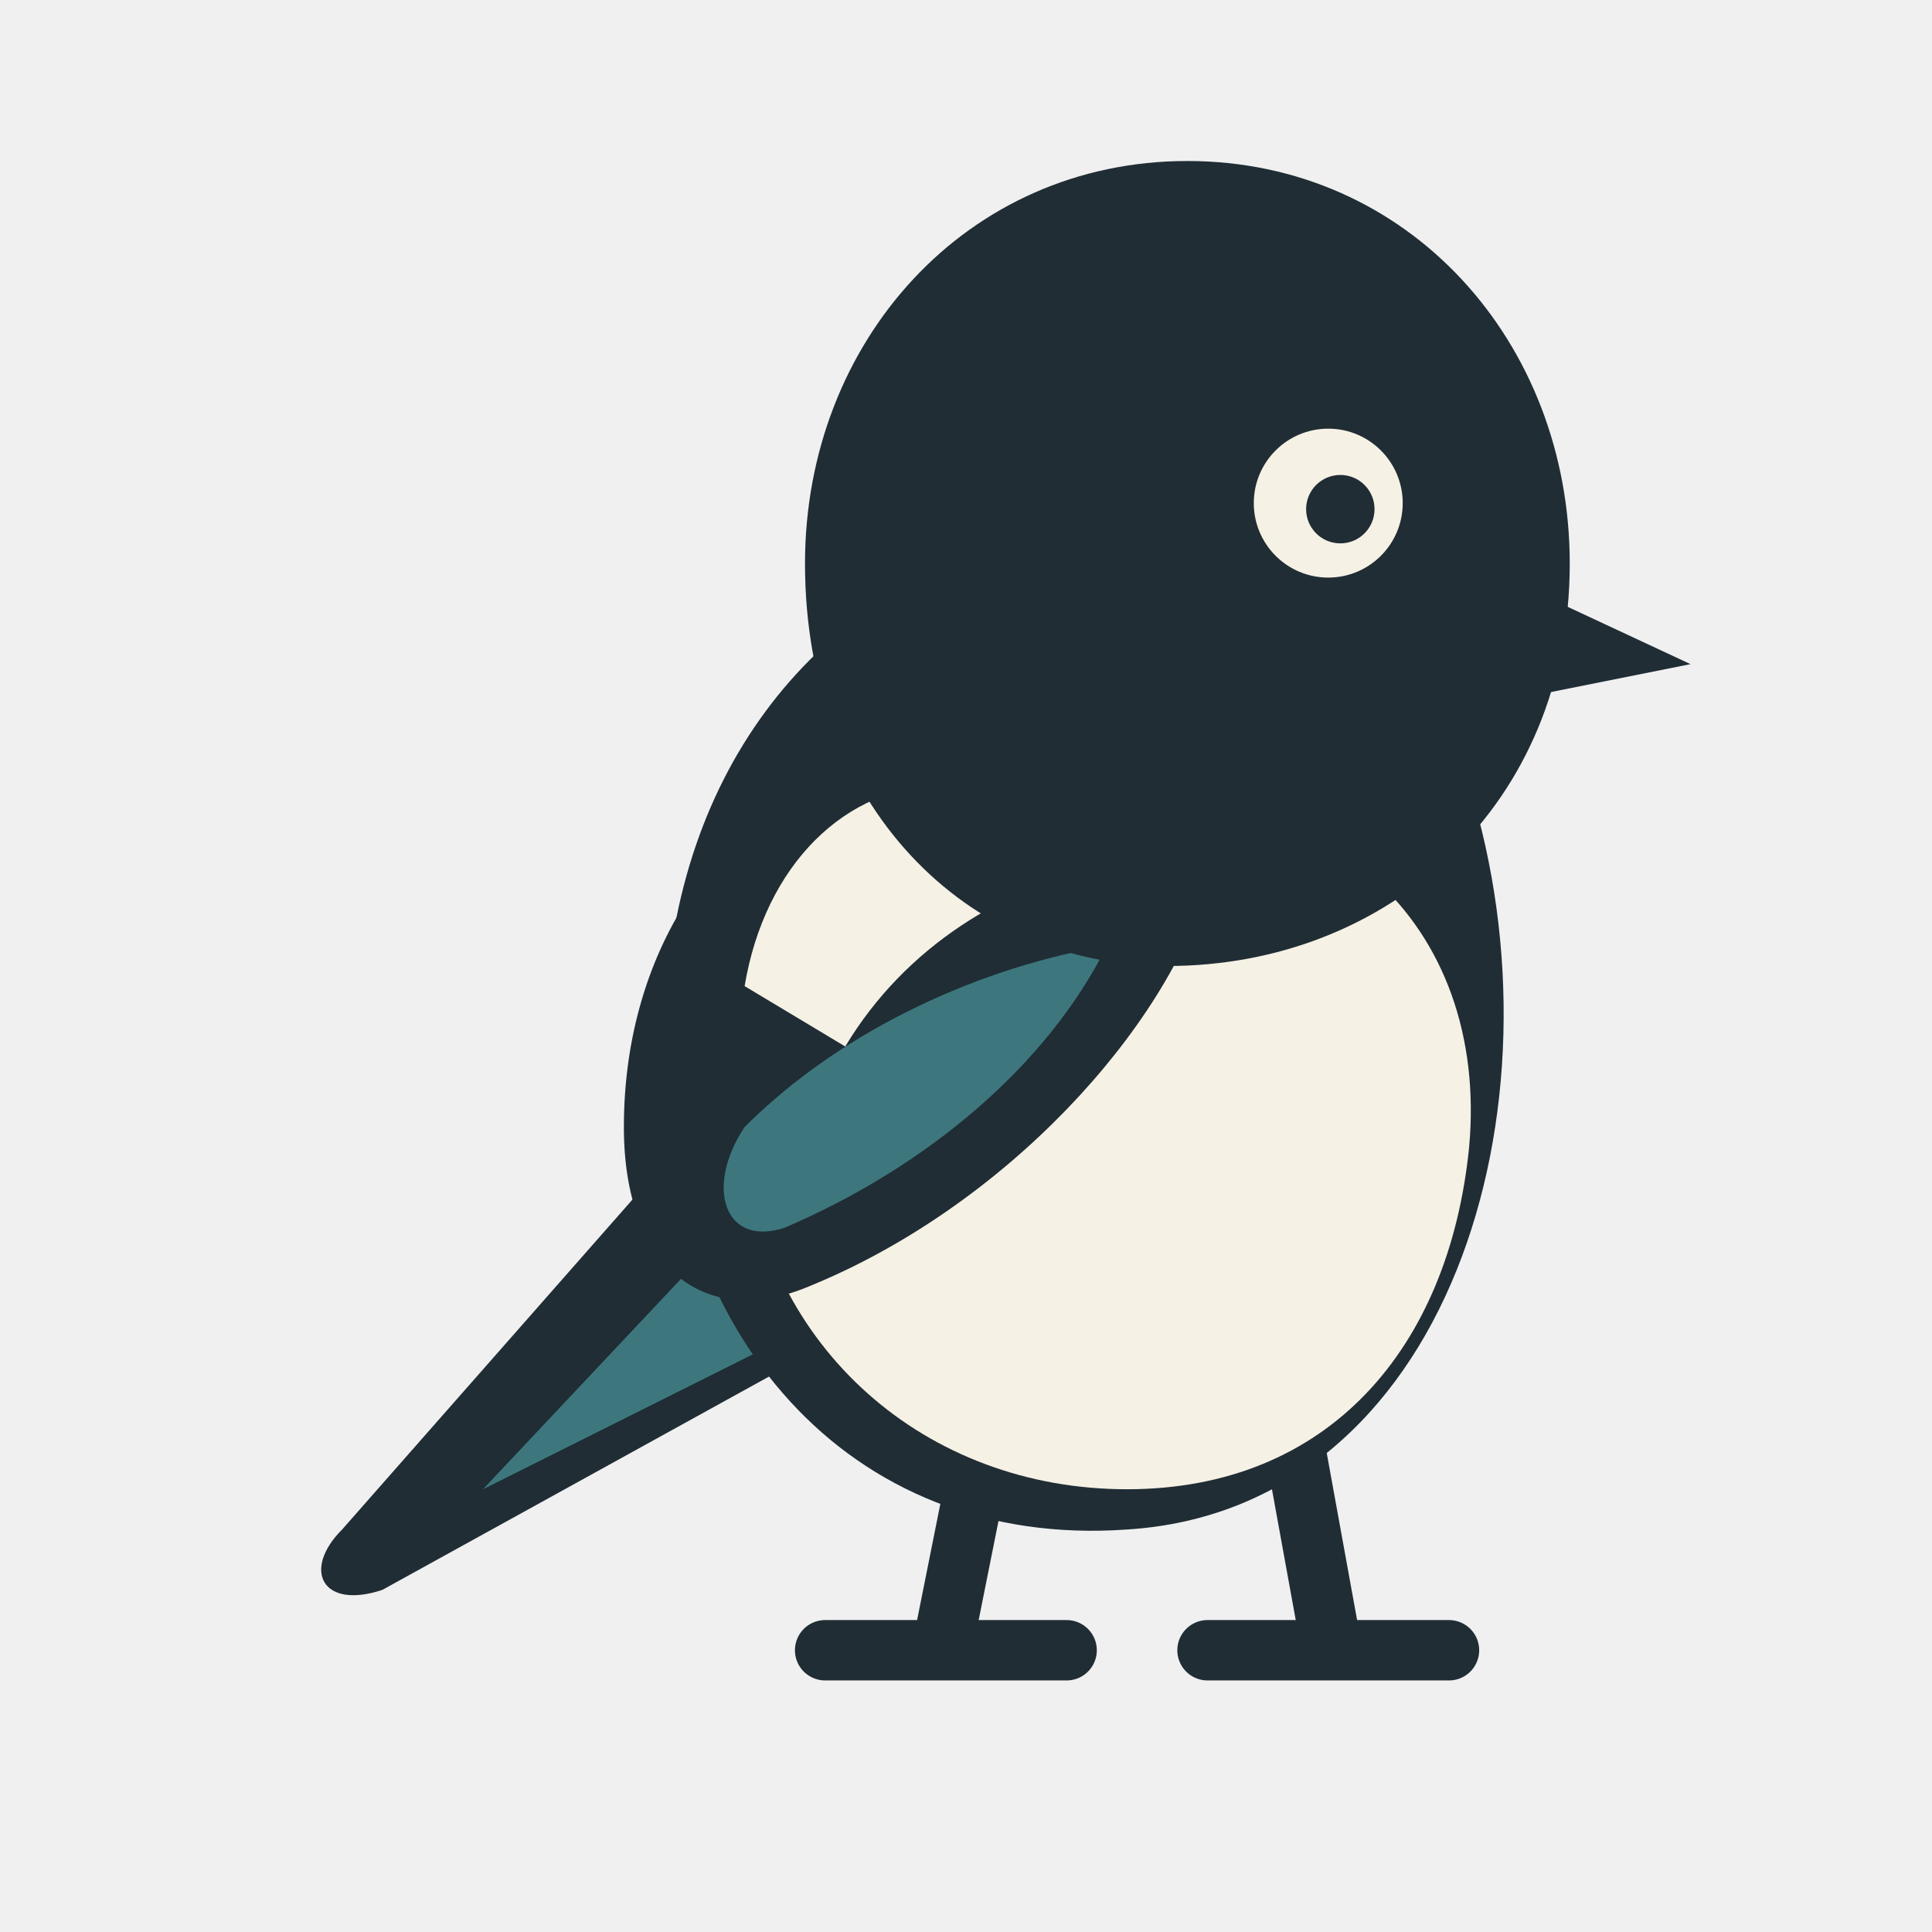
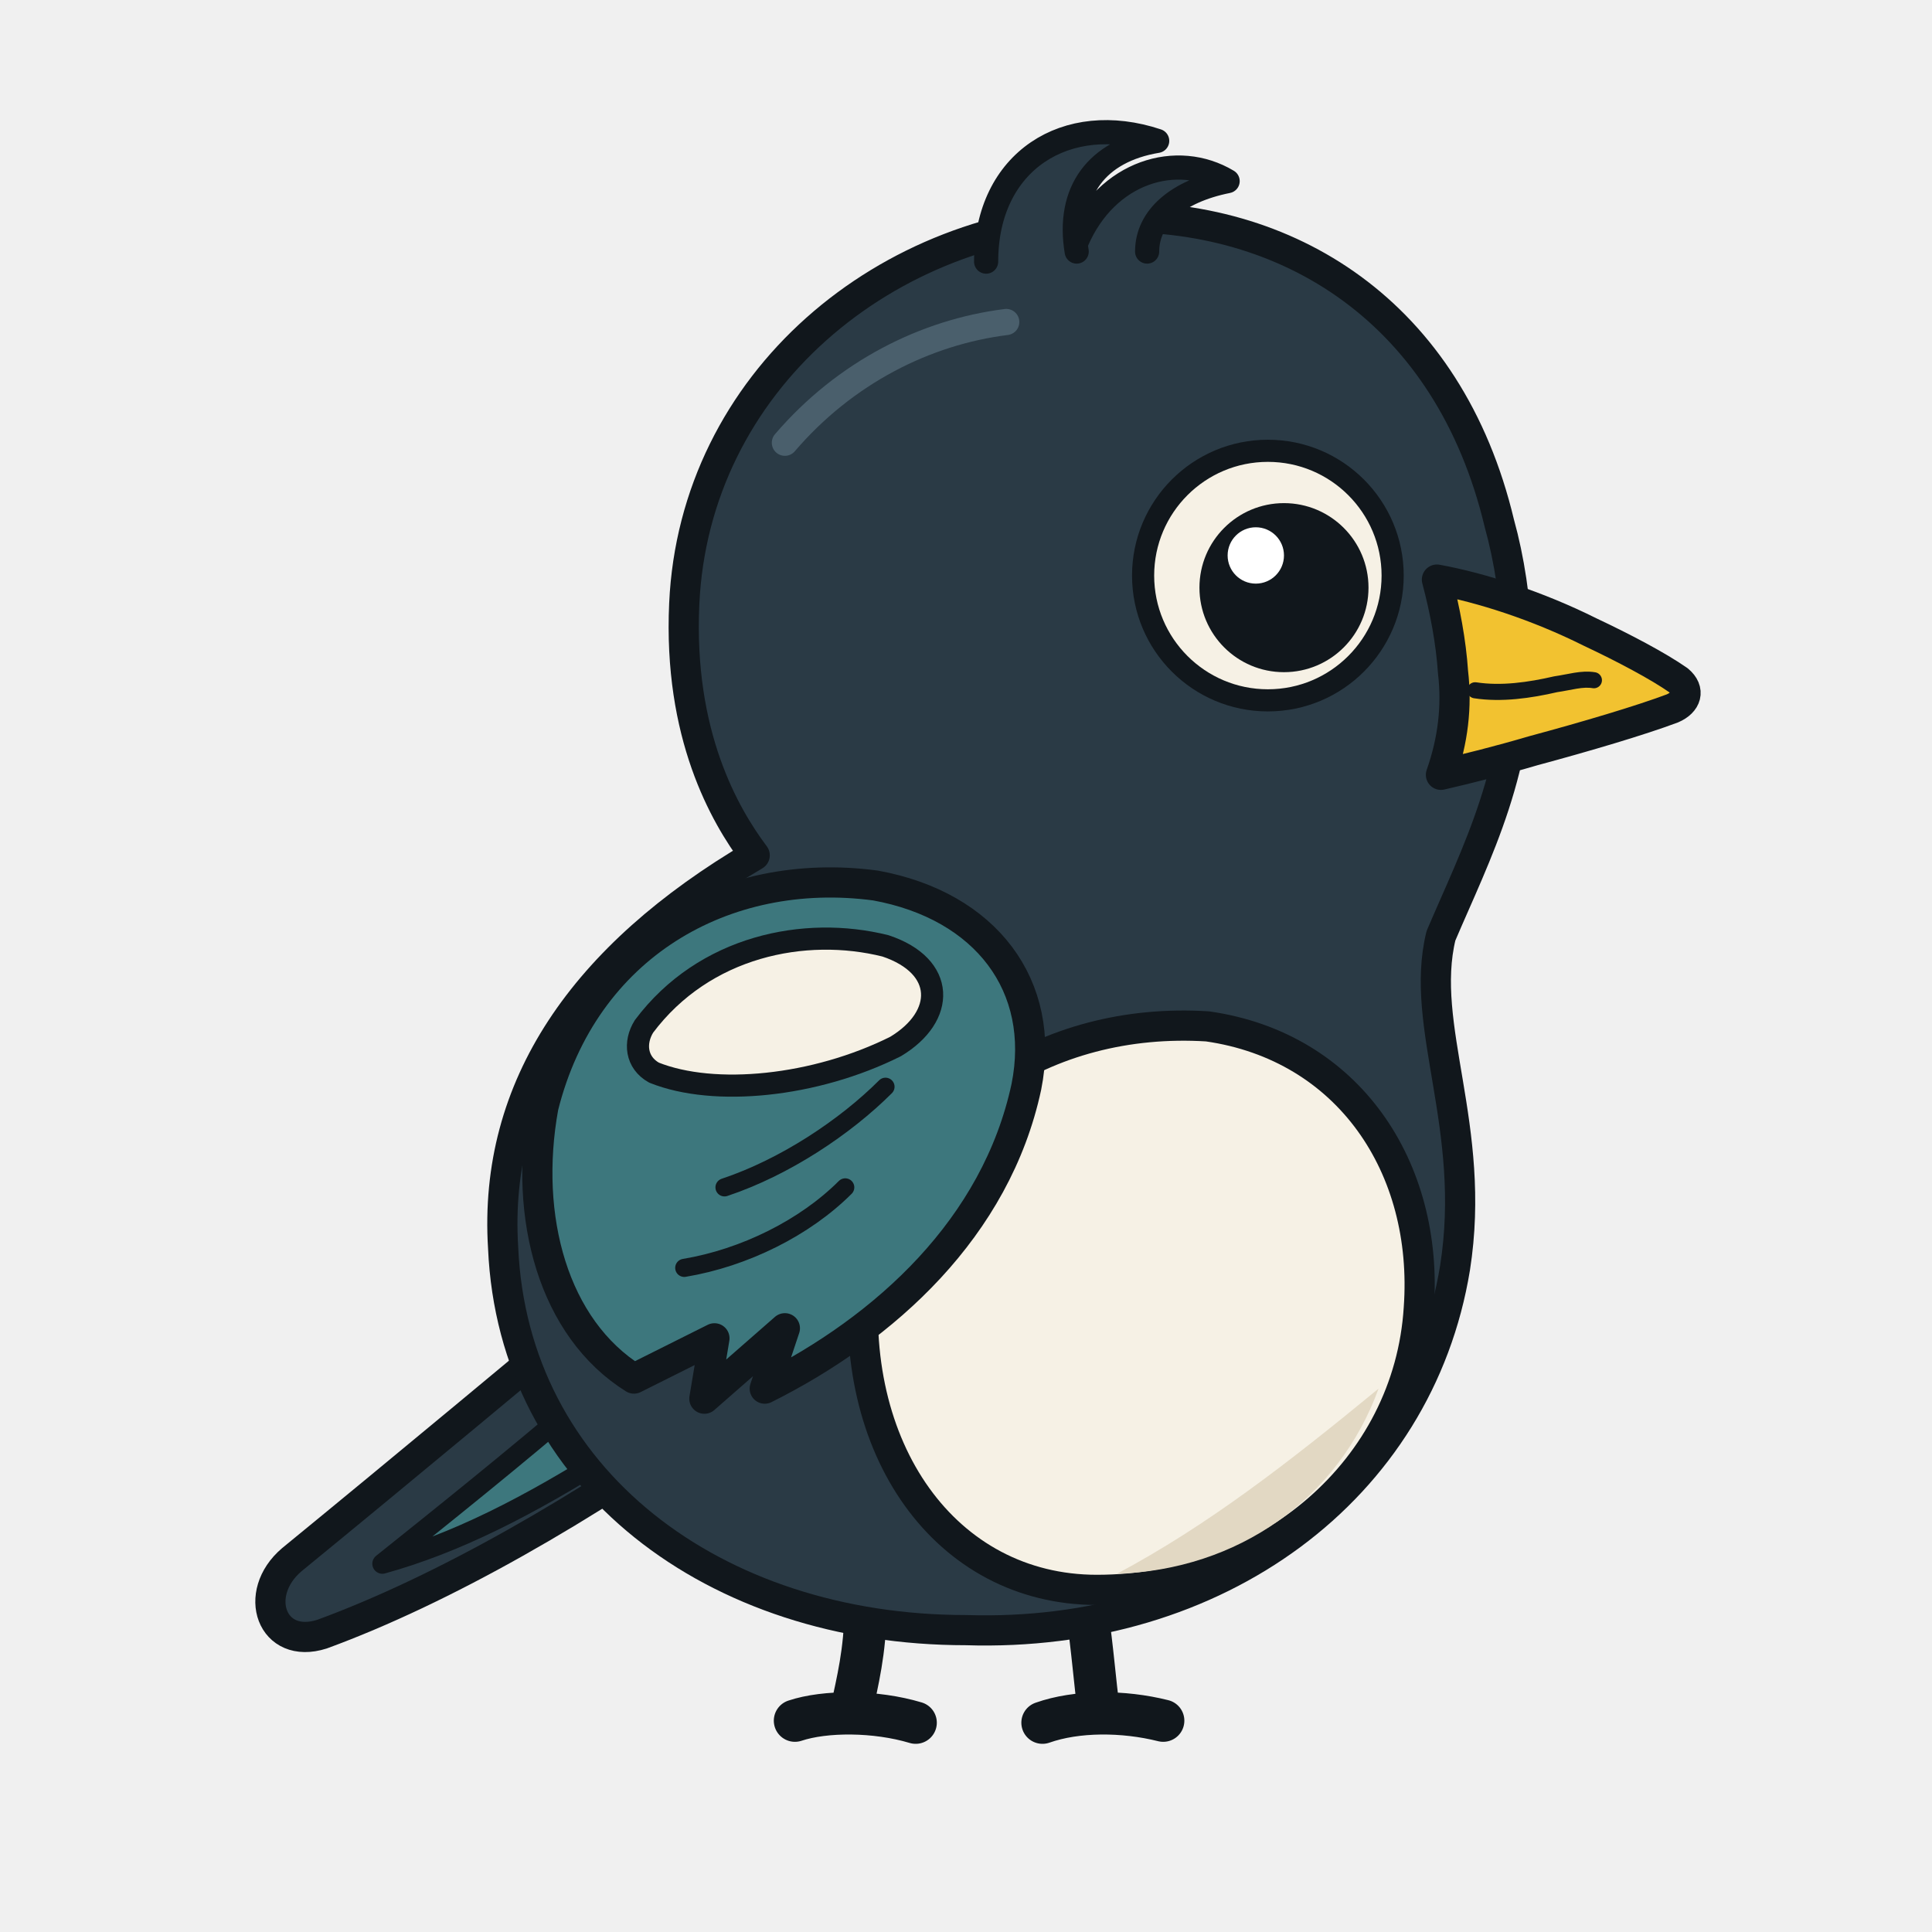
<svg xmlns="http://www.w3.org/2000/svg" viewBox="0 0 96 96" fill="none">
-   <g transform="translate(-6 0)">
-     <path d="M45 51 23 76c-2 2-1 4 2 3l29-16Z" fill="#202d35" />
-     <path d="M46 57 30 74l22-11Z" fill="#3d777d" />
-     <path d="m55 71-2 10m17-11 2 11m-25 1h12m7 0h12" stroke="#202d35" stroke-width="3" stroke-linecap="round" />
-     <path d="M39 52c0-13 7-22 17-25 7-3 20 0 23 12 5 16-1 36-17 37-14 1-23-10-23-24Z" fill="#202d35" />
-     <path d="M59 40c13-2 21 6 20 17-1 10-7 17-17 17-10 0-18-7-19-17 6 1 11-5 16-17Z" fill="#f6f1e5" />
-     <path d="M49 38c-7 2-12 9-12 18 0 7 4 10 9 8 10-4 18-13 20-20-5-6-11-8-17-6Z" fill="#202d35" />
-     <path d="M43 49c1-6 5-10 10-10l8 4c-5 1-10 4-13 9Z" fill="#f6f1e5" />
-     <path d="M43 56c5-5 12-8 18-9-3 6-9 11-16 14-3 1-4-2-2-5Z" fill="#3d777d" />
-     <path d="m75 26 15 7-15 3Z" fill="#202d35" />
-     <path d="M46 28c0-11 8-20 19-20 11 0 19 9 19 20 0 12-9 20-20 20-10 0-18-8-18-20Z" fill="#202d35" />
-     <circle cx="72" cy="25" r="3.7" fill="#f6f1e5" />
-     <circle cx="72.6" cy="25.3" r="1.7" fill="#202d35" />
+   <g transform="translate(-2 -3)" stroke="#11171c" stroke-width="1.5" stroke-linecap="round" stroke-linejoin="round">
+     <path d="M34 66c-6 5-12 10-17.5 14.5-2 1.7-1 4.5 1.5 3.7 6-2.2 13-6.2 20-11.2Z" fill="#2a3a45" />
+     <path d="M31 72.5c-3.5 3-7 5.8-10 8.2 3.6-1 7.2-2.8 11.6-5.6" fill="#3d777d" stroke-width="1" />
+     <path d="M45 83c0 2-.4 3.6-.7 5m-2.8.5c1.5-.5 4-.5 6 .1M56 83c.3 2 .4 3.6.6 5m-2.8.6c1.7-.6 4-.6 6-.1" stroke-width="2.1" />
+     <path d="M76.5 29C74 18.5 66 13.5 57 13.8 46 14 36.5 22 36 33c-.3 6.5 2 10.5 3.5 12.5C31 50.5 26.5 57 27 65c.5 11.5 10.5 19 23 19 12.5.4 22.5-7 24.3-18 1.1-7-1.8-12-.7-16.5 1.7-4 4.1-8.5 3.8-14.5-.1-2.2-.4-4.2-.9-6Z" fill="#2a3a45" />
+     <path d="M51 16c0-5 4-7.5 8.5-6-3 .5-4.5 2.5-4 5.5m0-.5c1.5-3.5 5-4.5 7.5-3-2.5.5-4 1.8-4 3.5" fill="#2a3a45" stroke-width="1.2" />
+     <path d="M45 66c2-8 9-12.5 17-12 7 1 11 7 10.5 14-.5 8-7.5 14-16 14-7.5 0-12.5-7-11.5-16Z" fill="#f6f1e5" />
+     <path d="M70.5 72c-2 5.5-7 9-13 9.2 4.5-2.4 8.5-5.5 13-9.2Z" fill="#e2d8c3" stroke="none" />
+     <path d="M29 58c2-8 9-12 16.5-11 5.5 1 8.5 5 7.5 10-1.5 7-7 12-13 15l1-3-4 3.5.5-3-4 2c-4-2.5-5.5-8-4.5-13.5Z" fill="#3d777d" />
+     <path d="M34 54c3-4 8-5 12-4 3 1 3 3.5.5 5-4 2-9 2.5-12 1.3-.9-.5-1-1.5-.5-2.3Z" fill="#f6f1e5" stroke-width="1.1" />
+     <path d="M38 62c3-1 6-3 8-5m-10 9c3-.5 6-2 8-4" fill="none" stroke-width=".9" />
+     <path d="M41 25c3-3.5 7-5.5 11-6" fill="none" stroke="#4a5f6c" stroke-width="1.3" />
+     <path d="M73.4 31.8c2.2.4 5 1.3 7.6 2.6 1.7.8 3.4 1.7 4.4 2.4.6.5.4 1.1-.3 1.4-1.6.6-4.3 1.4-6.9 2.1-1.7.5-3.3.9-4.6 1.2.6-1.7.8-3.4.6-5.1-.1-1.5-.4-3.1-.8-4.6Z" fill="#f2c230" />
+     <path d="M75.3 37.3c1.3.2 2.7 0 4-.3.7-.1 1.3-.3 1.9-.2" fill="none" stroke-width=".8" />
+     <circle cx="65" cy="31.6" r="6.2" fill="#f6f1e5" stroke-width="1.1" />
+     <circle cx="65.8" cy="32.2" r="4.2" fill="#11171c" stroke="none" />
+     <circle cx="64.4" cy="30.6" r="1.4" fill="#ffffff" stroke="none" />
  </g>
</svg>
